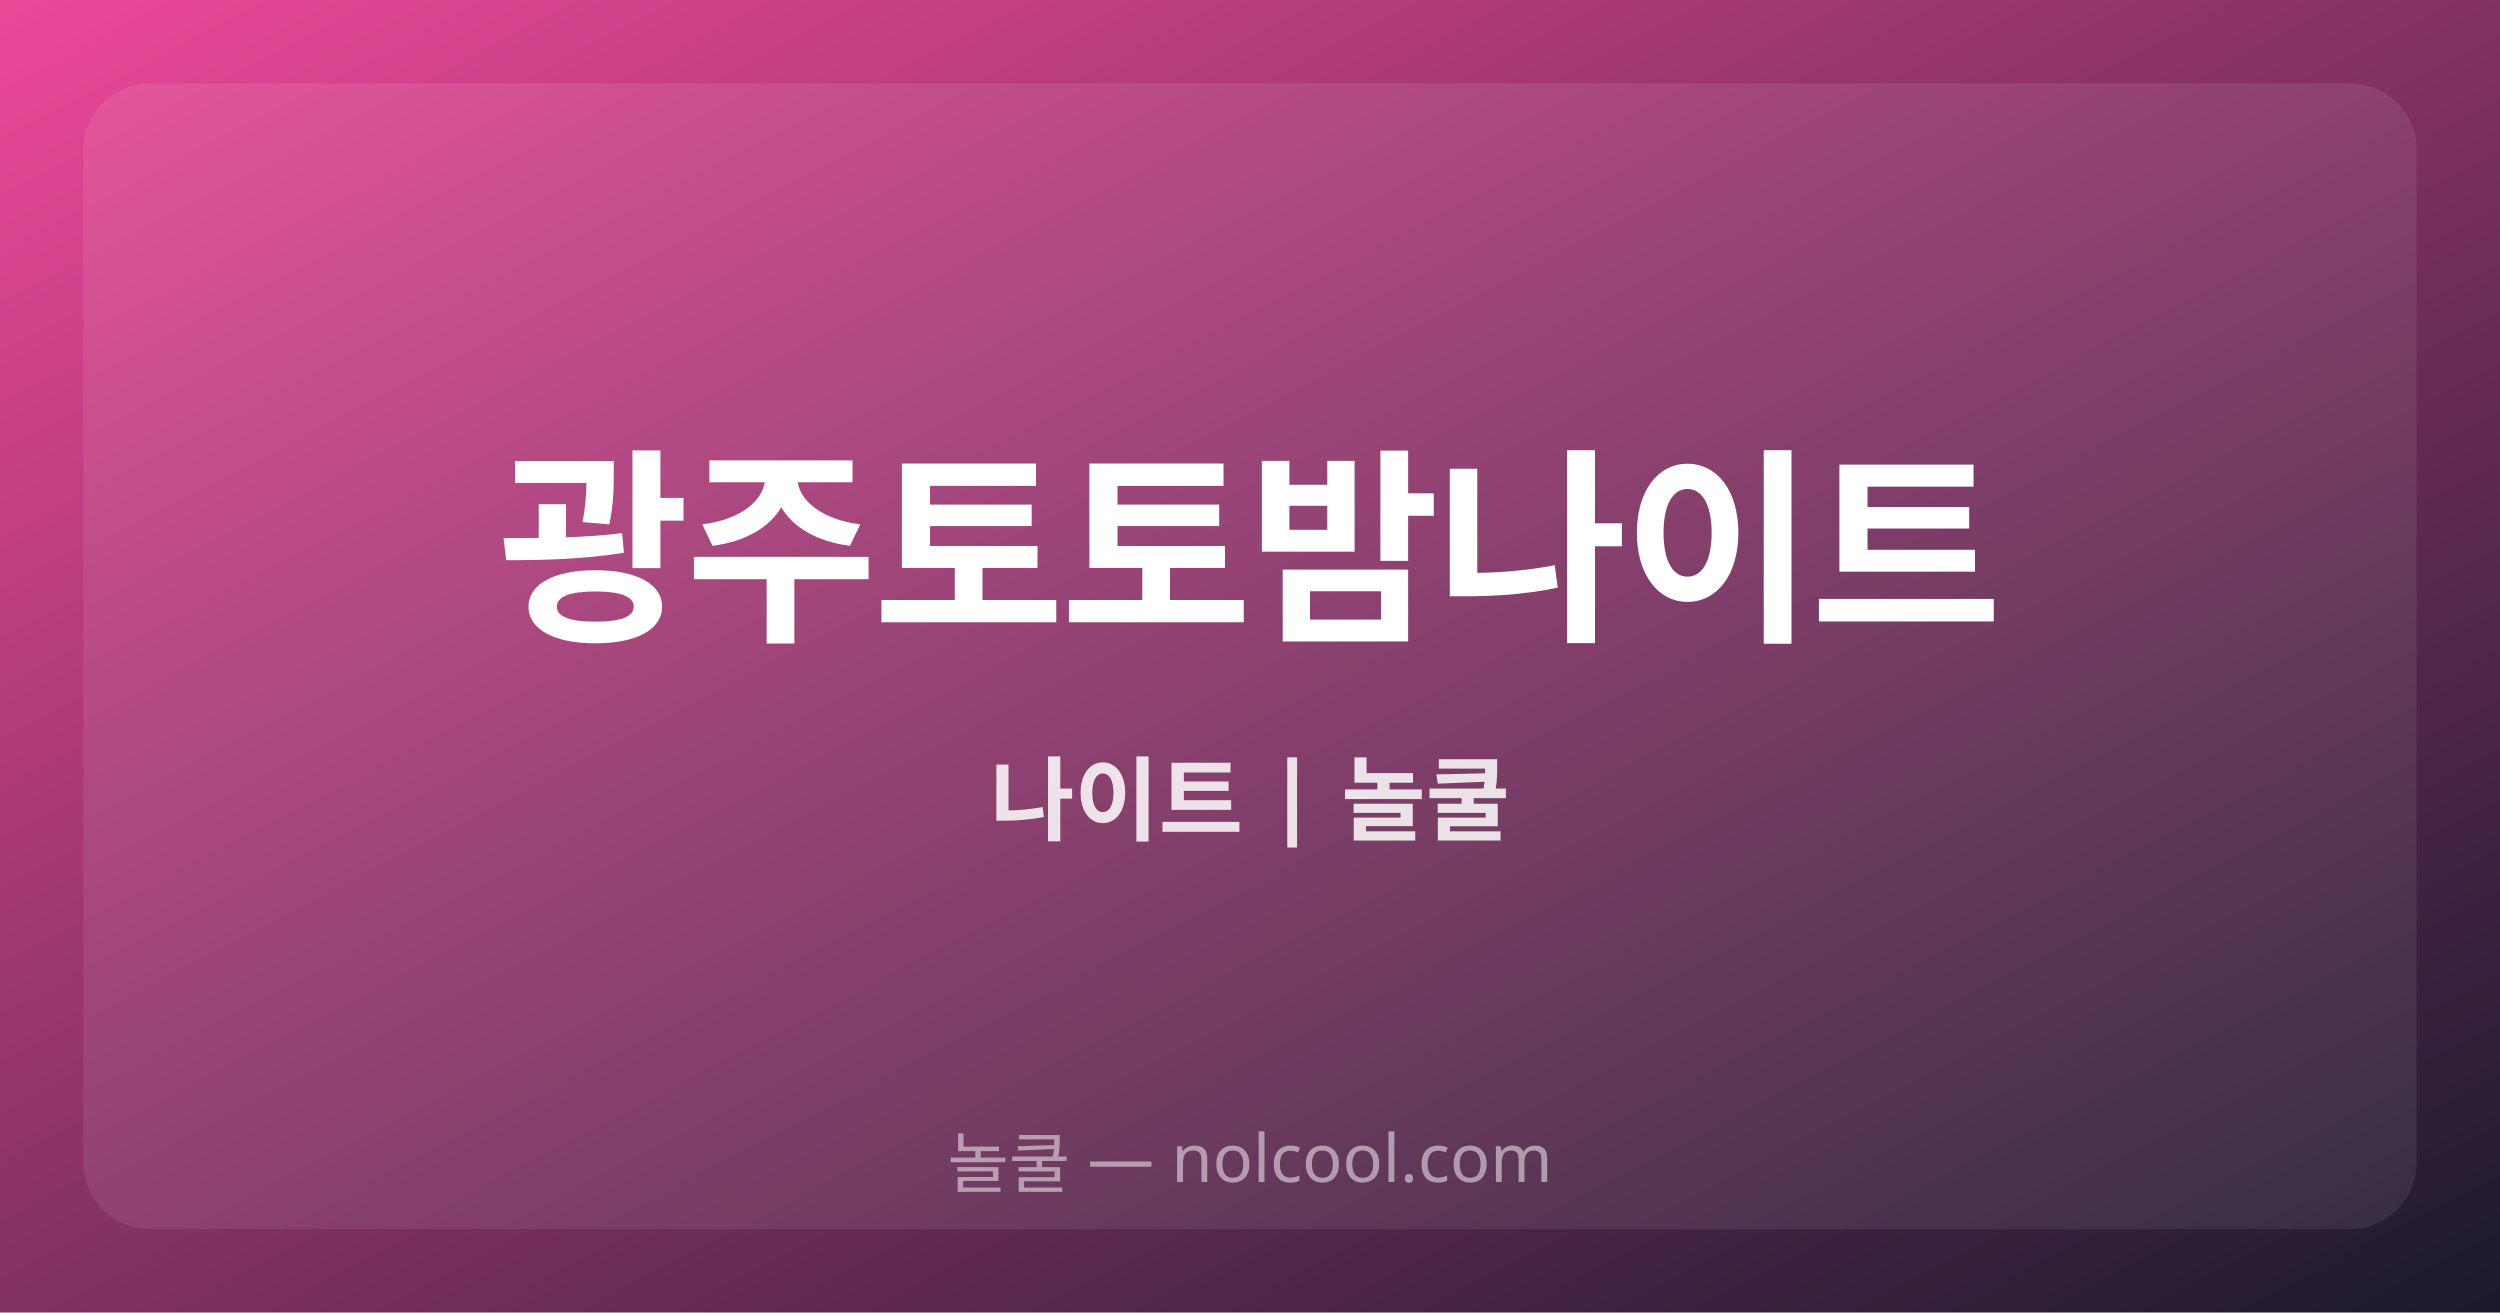
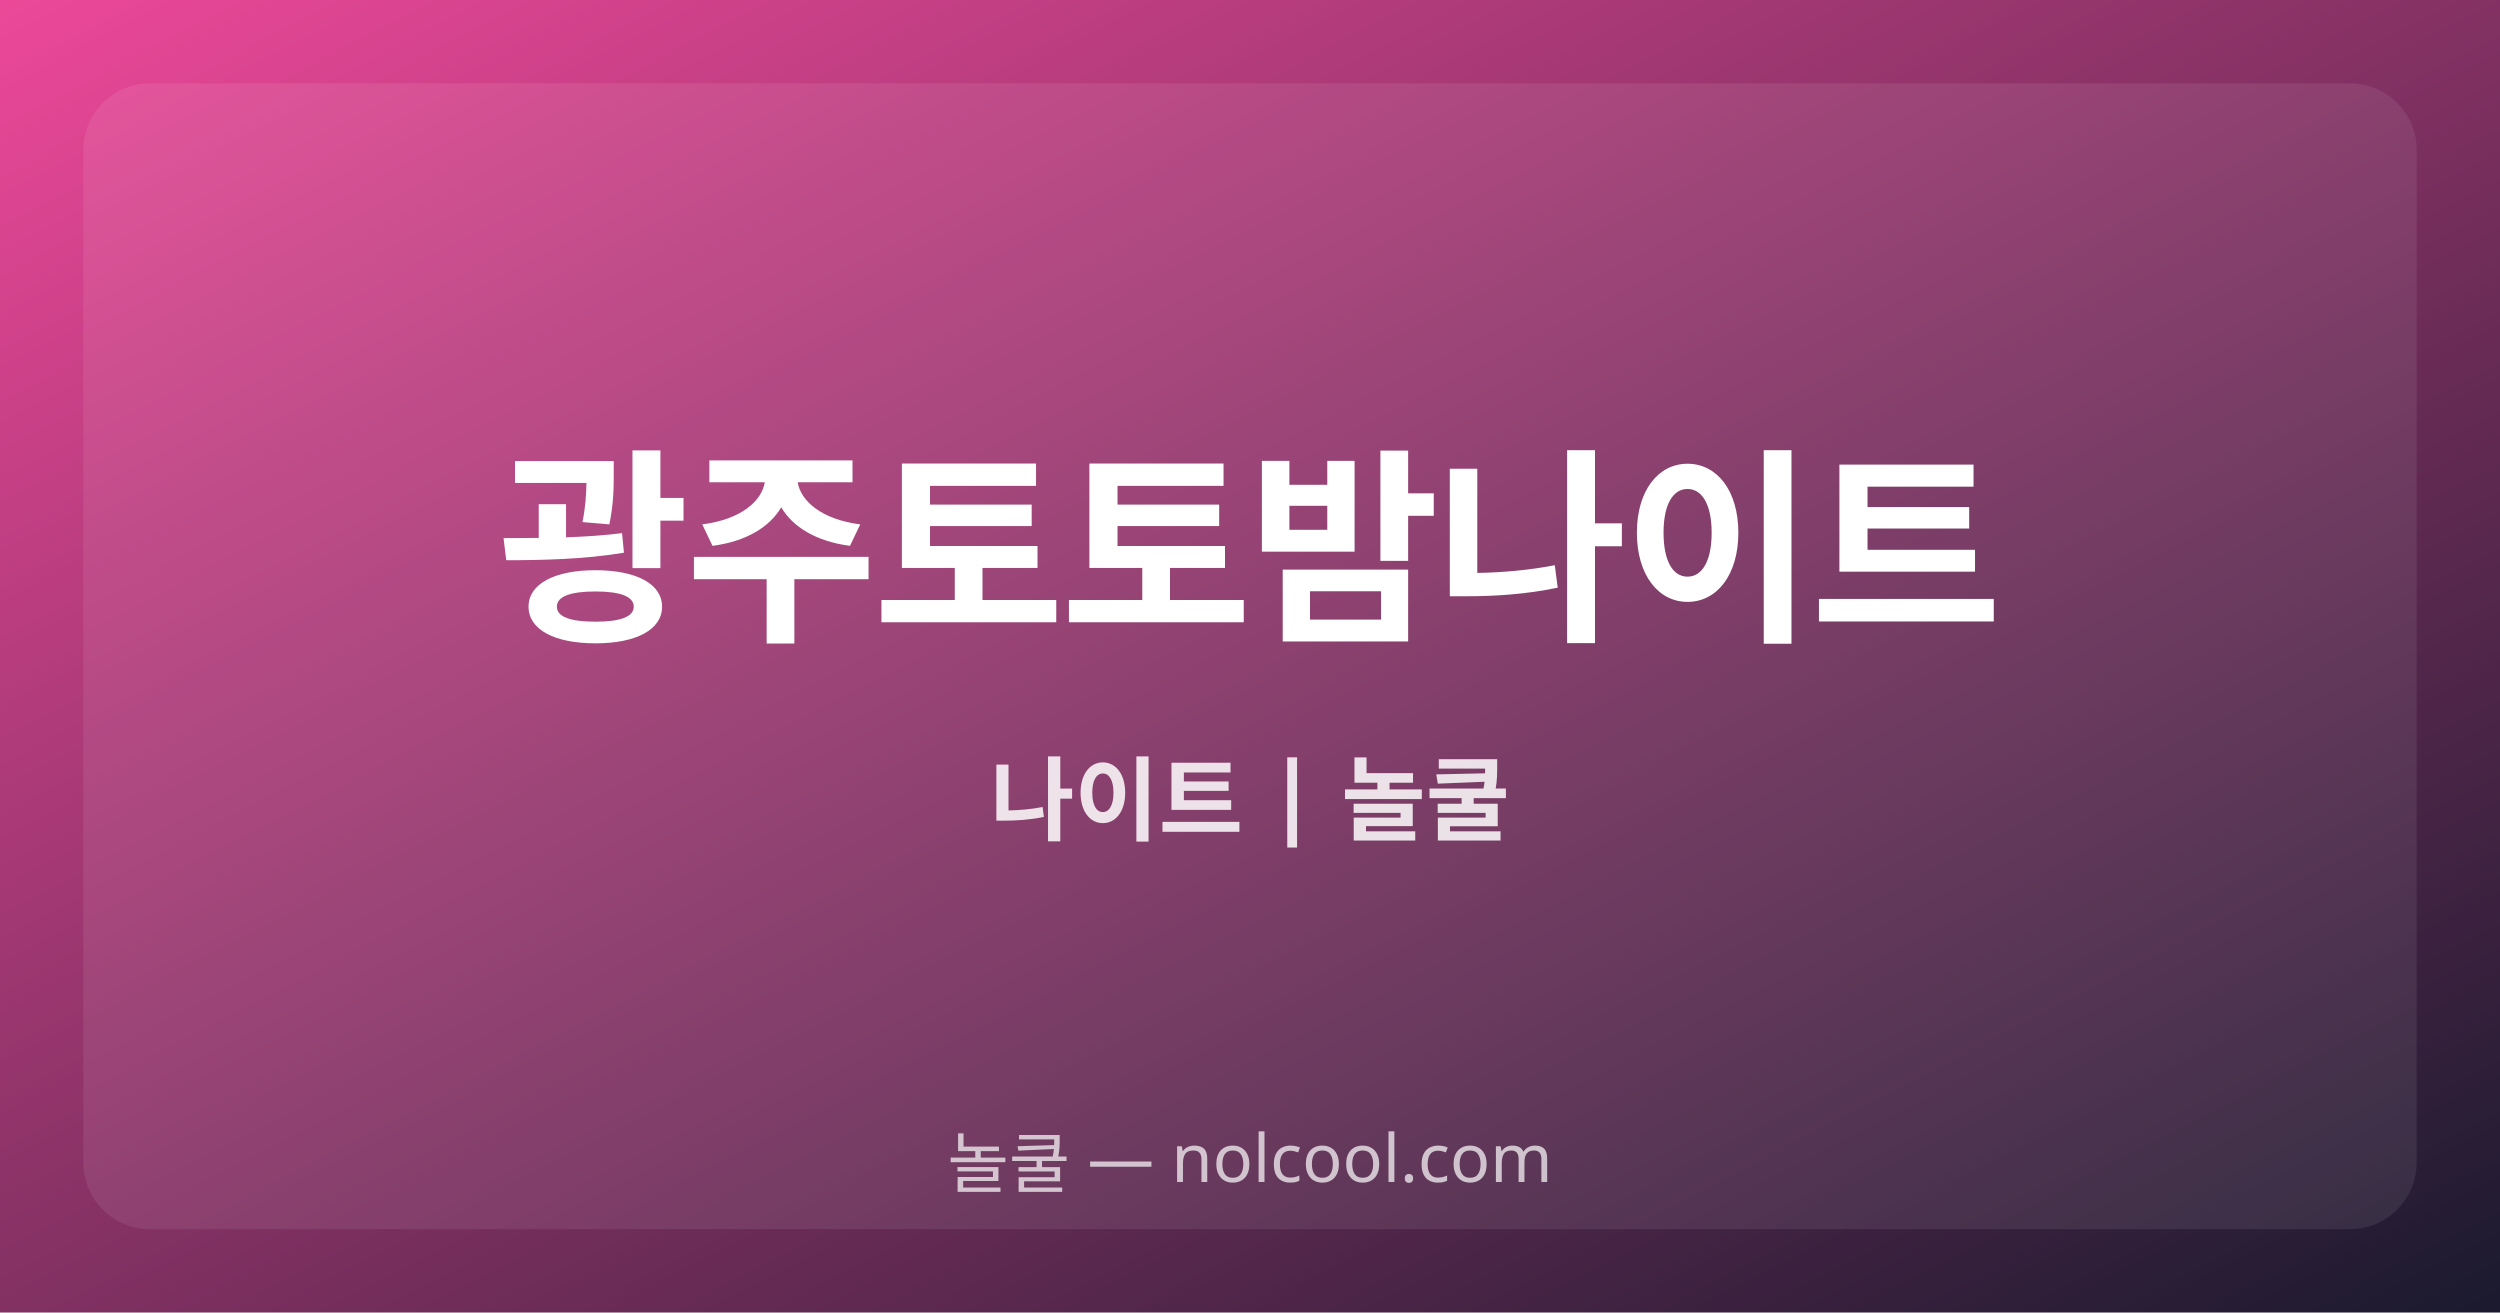
<svg xmlns="http://www.w3.org/2000/svg" width="1200" height="630" viewBox="0 0 1200 630">
  <defs>
    <linearGradient id="bg" x1="0%" y1="0%" x2="100%" y2="100%">
      <stop offset="0%" style="stop-color:#EC4899;stop-opacity:1" />
      <stop offset="100%" style="stop-color:#1a1a2e;stop-opacity:1" />
    </linearGradient>
  </defs>
  <rect width="1200" height="630" fill="url(#bg)" />
  <rect x="40" y="40" width="1120" height="550" rx="32" fill="rgba(255,255,255,0.08)" />
  <text x="600" y="300" text-anchor="middle" font-family="sans-serif" font-size="100" font-weight="900" fill="white" letter-spacing="-0.02em">광주토토밤나이트</text>
  <text x="600" y="400" text-anchor="middle" font-family="sans-serif" font-size="44" font-weight="600" fill="rgba(255,255,255,0.85)">나이트 | 놀쿨</text>
-   <text x="600" y="570" text-anchor="middle" font-family="sans-serif" font-size="32" font-weight="500" fill="rgba(255,255,255,0.5)">놀쿨 — nolcool.com</text>
+   <text x="600" y="570" text-anchor="middle" font-family="sans-serif" font-size="32" font-weight="500" fill="rgba(255,255,255,0.7)">놀쿨 — nolcool.com</text>
</svg>
